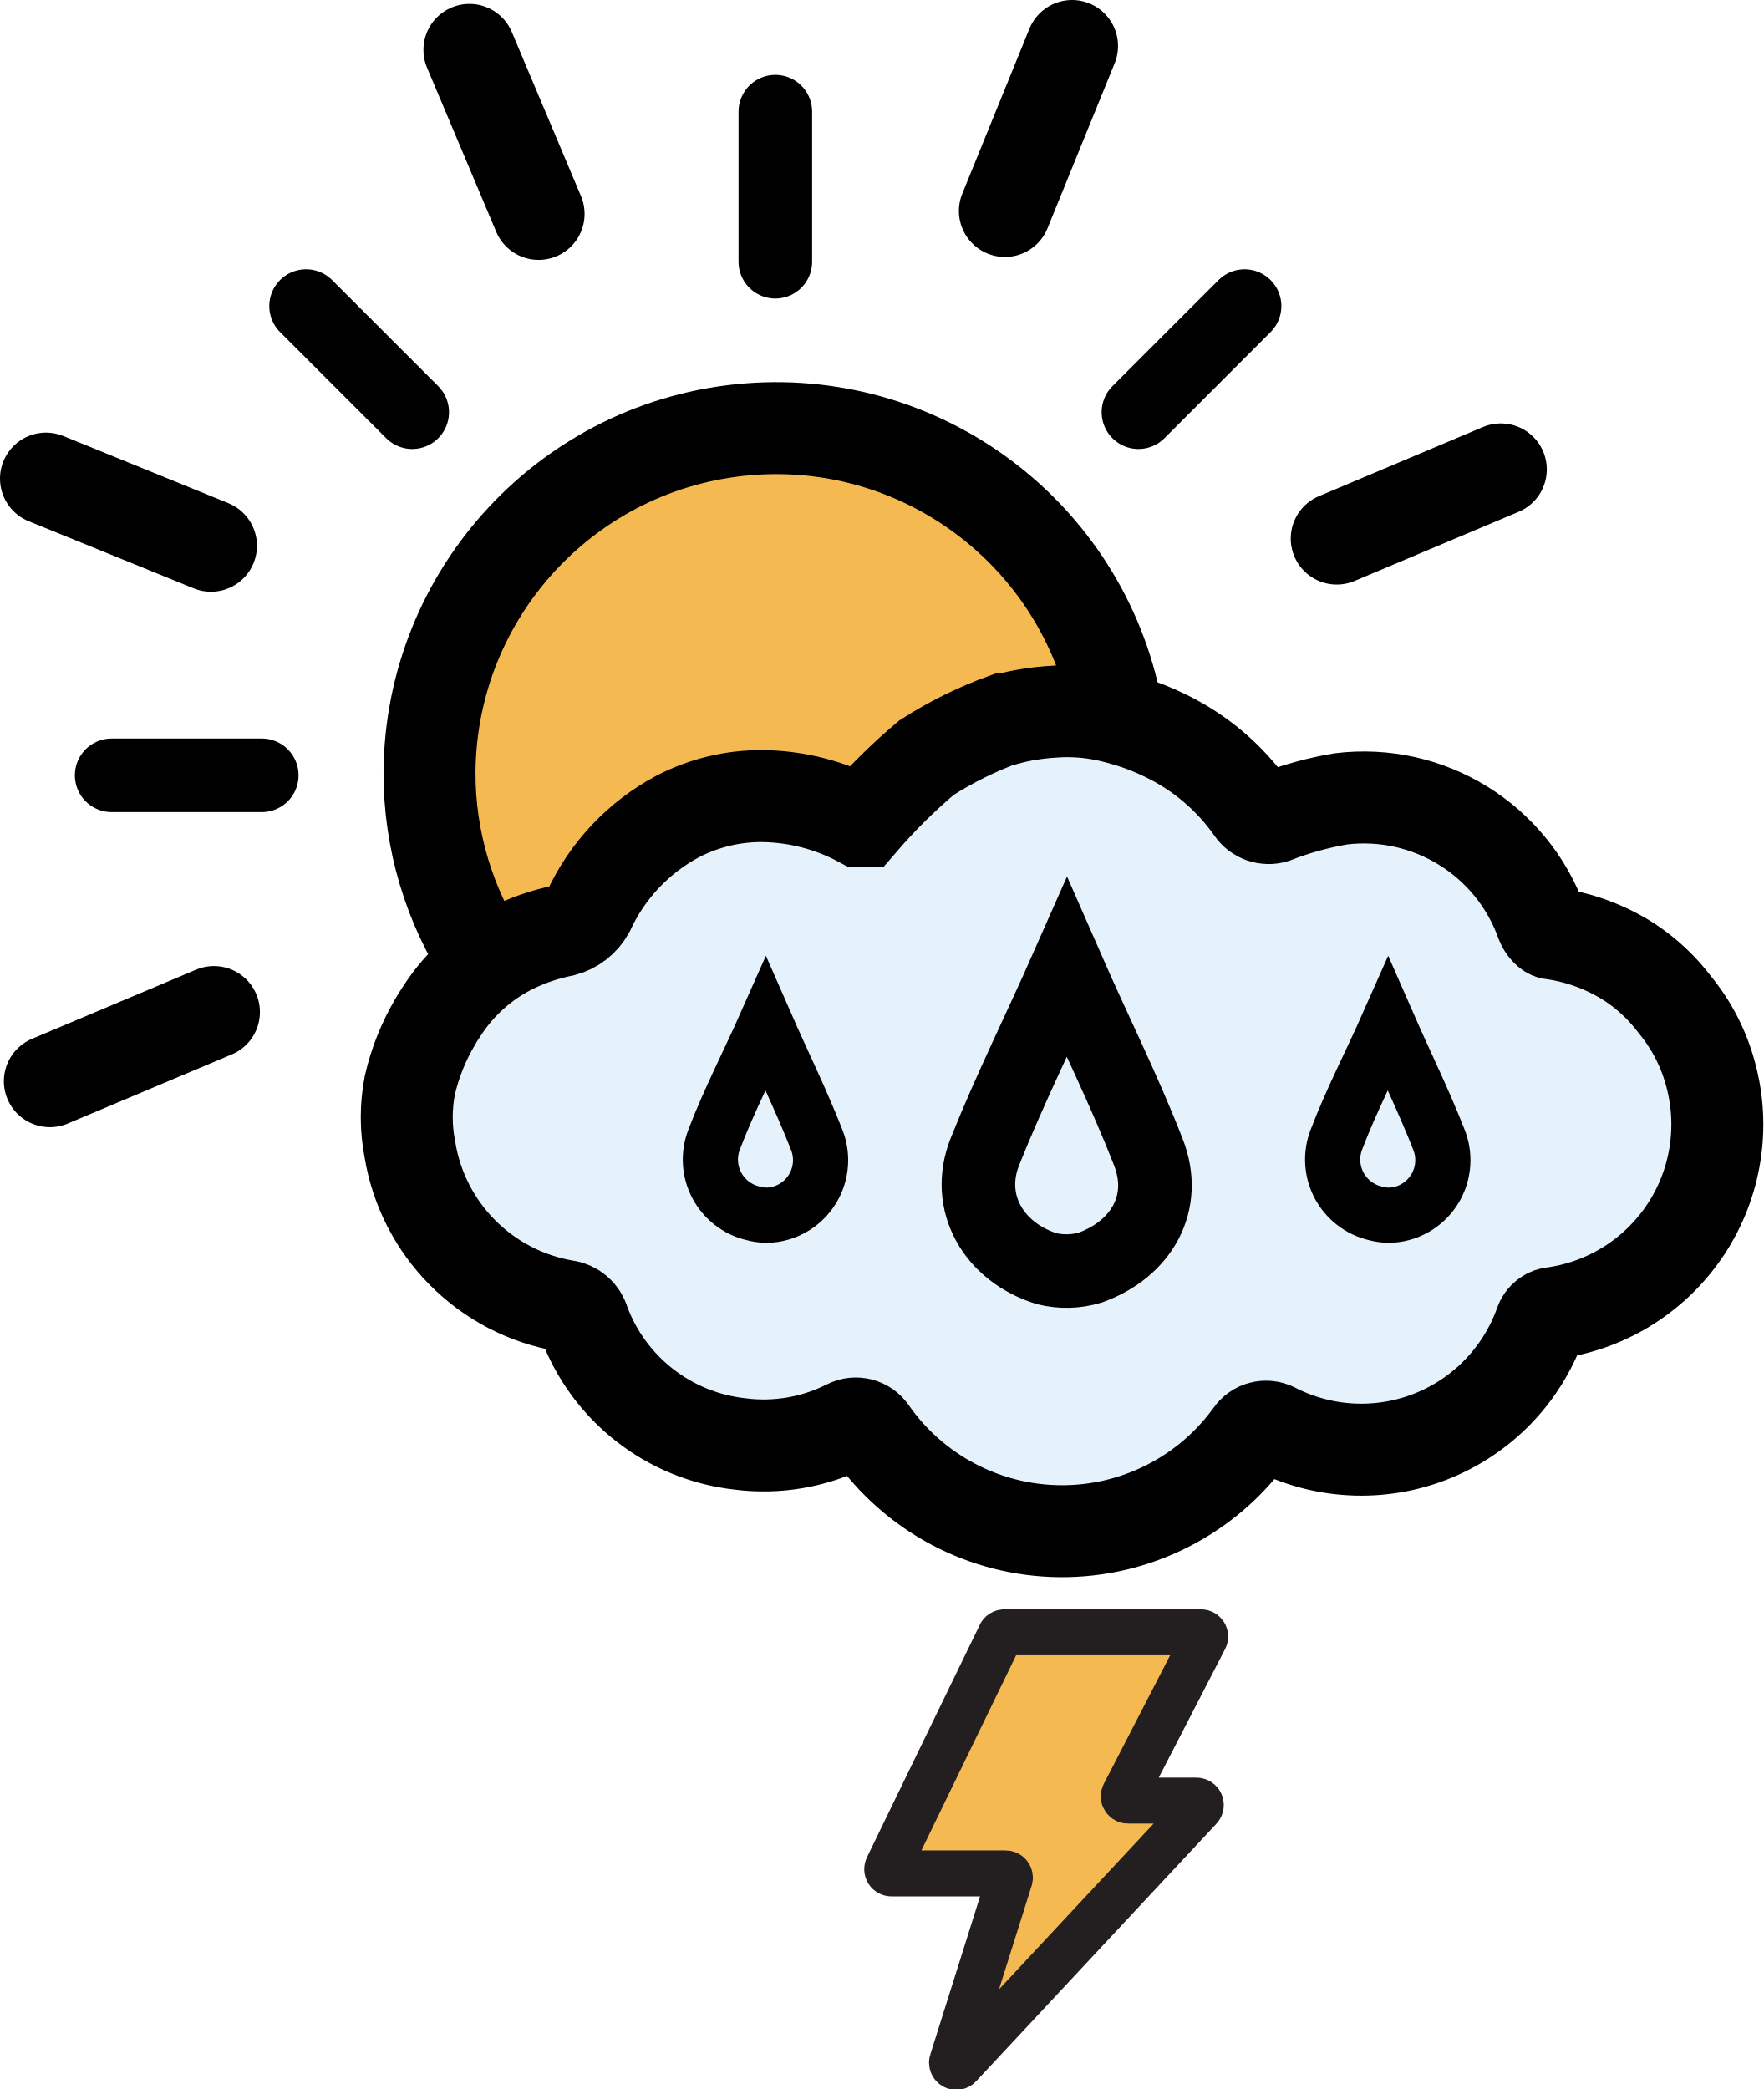
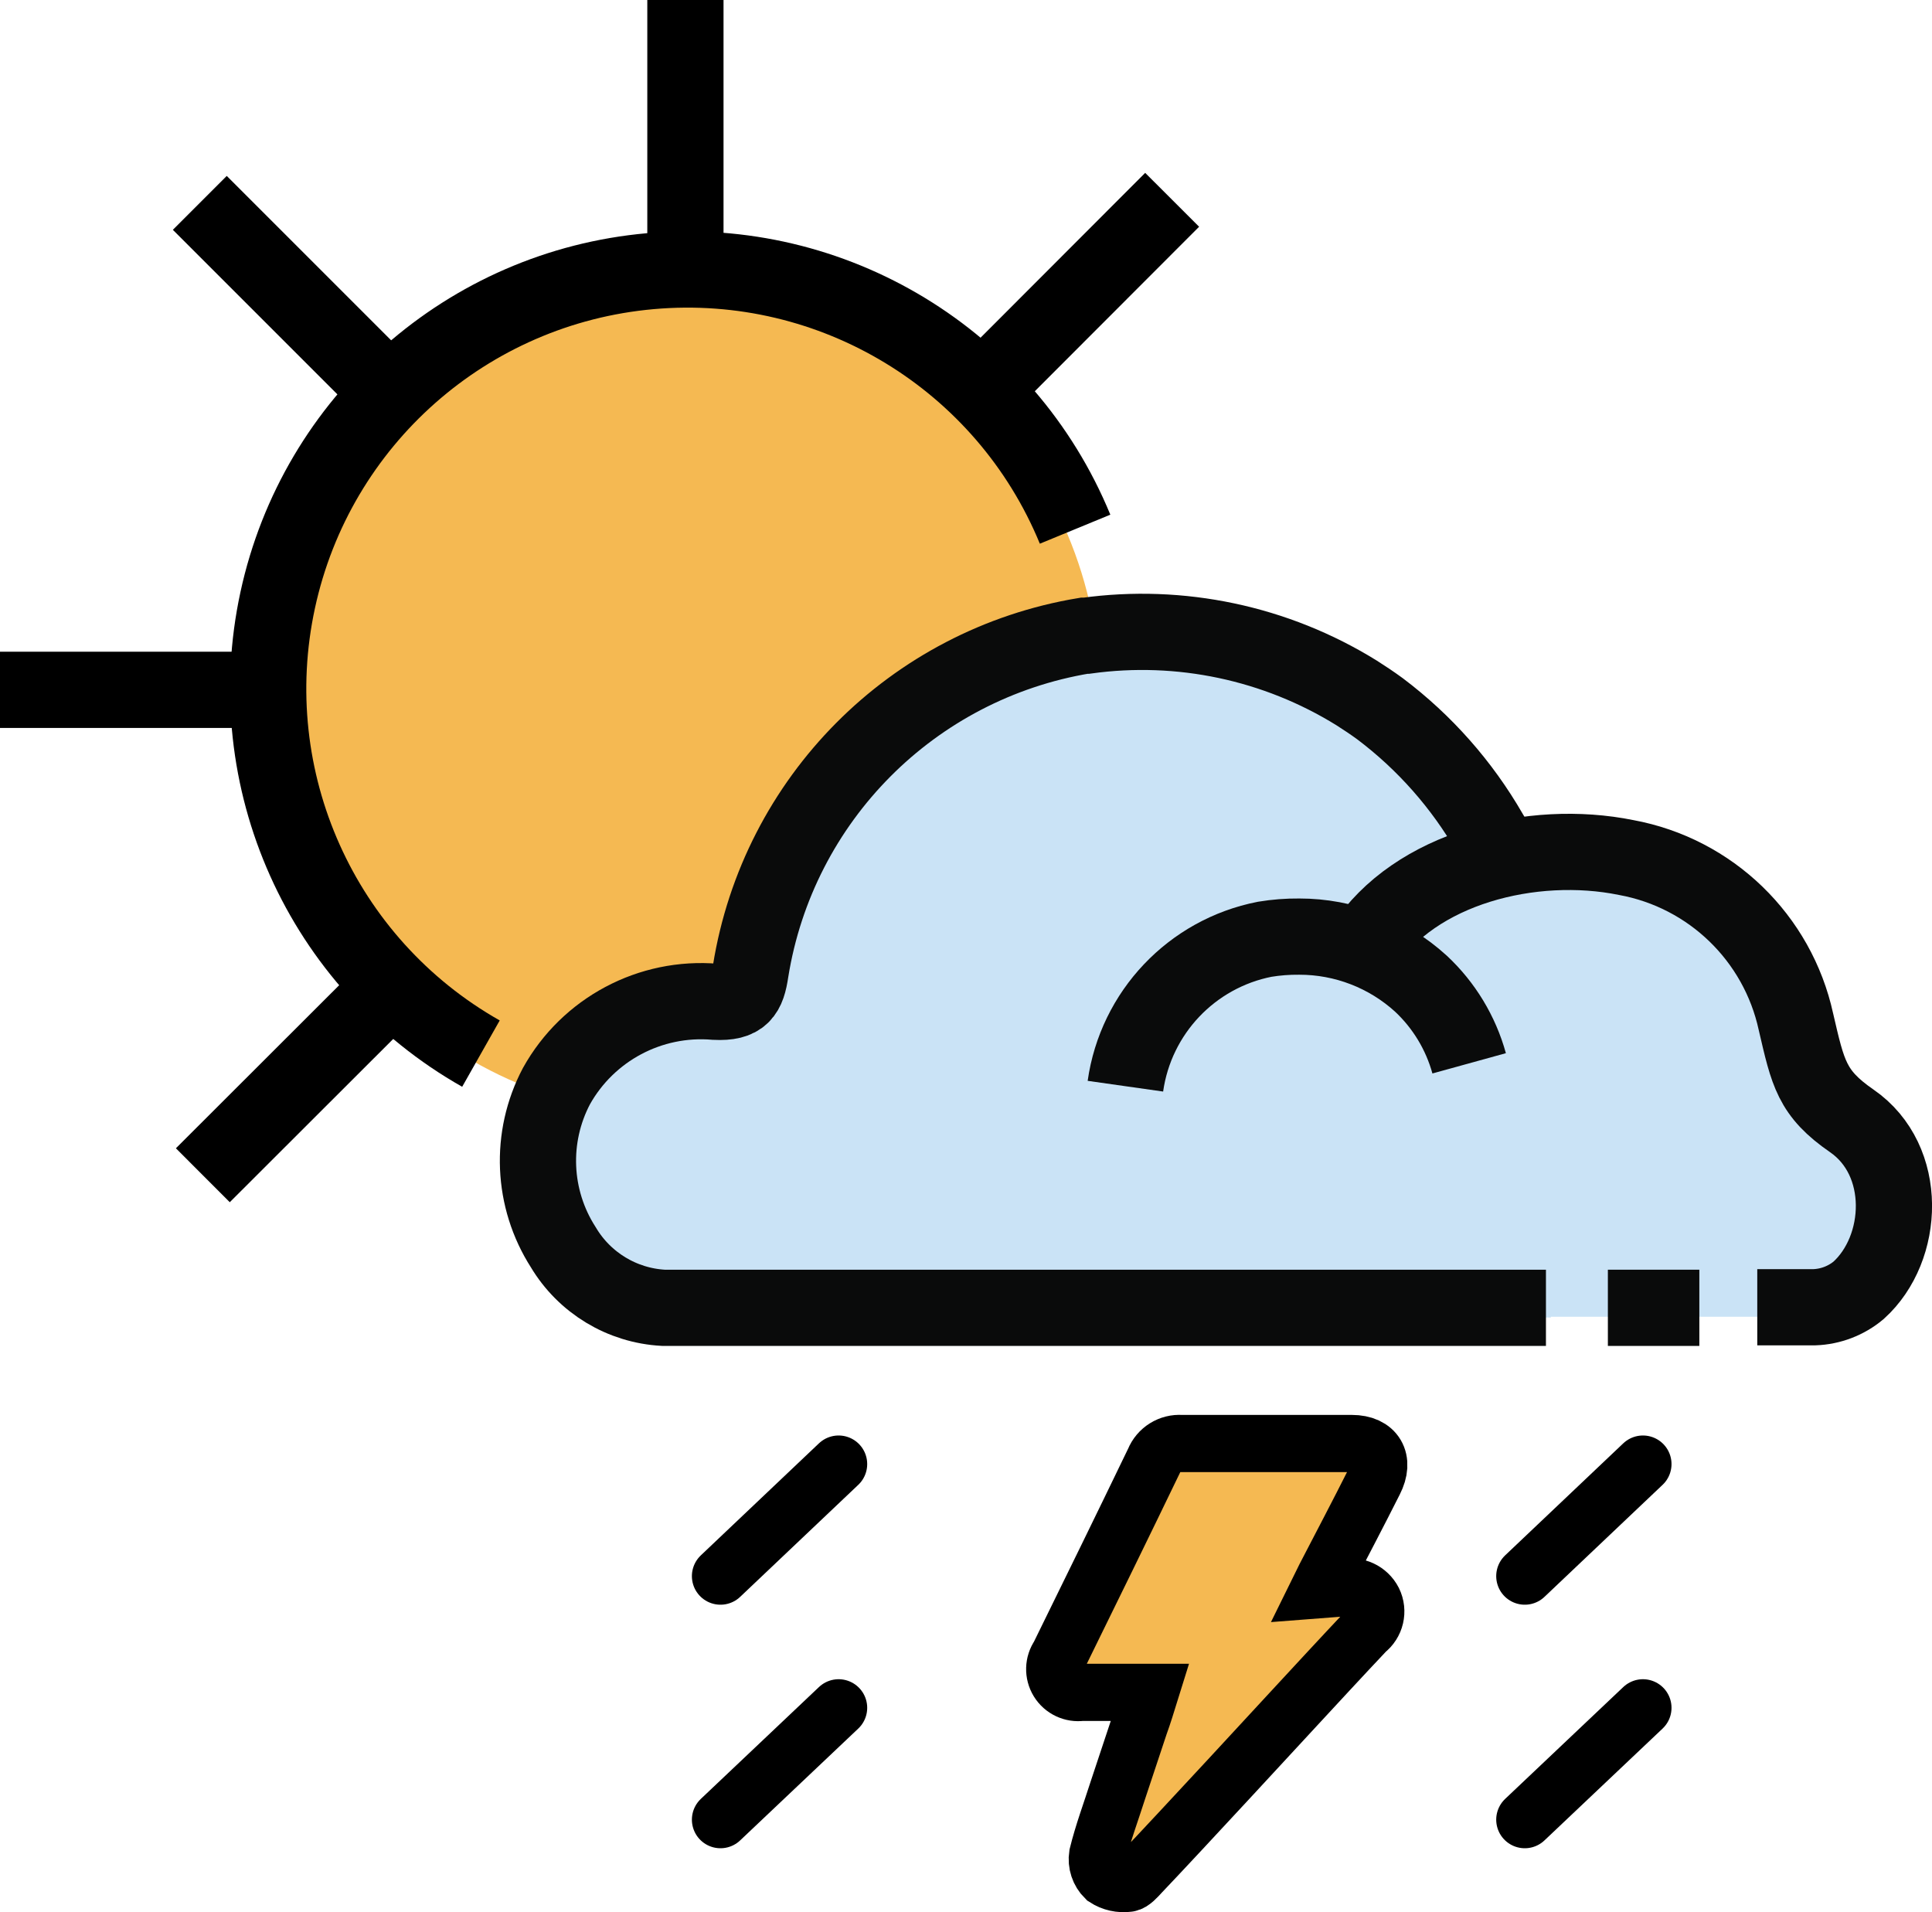
- <svg xmlns="http://www.w3.org/2000/svg" viewBox="0 0 95.87 113.57">
+ <svg xmlns="http://www.w3.org/2000/svg" viewBox="0 0 101.39 100.33">
  <defs>
-     <style>.cls-1{fill:#f5b952;}.cls-2{fill:#e5f1fb;}.cls-3,.cls-4,.cls-5,.cls-6,.cls-7,.cls-8{fill:none;stroke-miterlimit:10;}.cls-3{stroke:#231f20;stroke-width:2.5px;}.cls-4,.cls-5,.cls-6,.cls-7,.cls-8{stroke:#000;}.cls-4{stroke-width:3px;}.cls-5,.cls-7{stroke-width:4px;}.cls-6,.cls-8{stroke-width:5px;}.cls-7,.cls-8{stroke-linecap:round;}</style>
+     <style>.cls-1{fill:#f5b952;}.cls-2{fill:#cae3f6;}.cls-3,.cls-4,.cls-5,.cls-6,.cls-7{fill:none;stroke-miterlimit:10;}.cls-3,.cls-4,.cls-5,.cls-6{stroke:#000;}.cls-3,.cls-4{stroke-width:3px;}.cls-4{stroke-linecap:round;}.cls-5,.cls-6,.cls-7{stroke-width:4px;}.cls-6{stroke-linecap:square;}.cls-7{stroke:#0a0b0b;}</style>
  </defs>
  <g id="Layer_2" data-name="Layer 2">
    <g id="Layer_1-2" data-name="Layer 1">
-       <path class="cls-1" d="M54.58,88.74H65.29a.23.23,0,0,1,.2.34l-4.37,8.47a.23.23,0,0,0,.21.34h3.72a.24.24,0,0,1,.17.4l-13.06,14a.23.23,0,0,1-.39-.23l3.12-9.91a.23.23,0,0,0-.22-.3h-6.2a.23.23,0,0,1-.21-.34l6.11-12.59A.24.24,0,0,1,54.58,88.74Z" />
-       <path class="cls-2" d="M91.49,57.56a9.81,9.81,0,0,0-1.9-3.66,9.56,9.56,0,0,0-2.42-2.24,10.27,10.27,0,0,0-4.12-1.5c-.2,0-.45-.32-.54-.54a10,10,0,0,0-10.7-6.52,17.43,17.43,0,0,0-3.55.93,1.05,1.05,0,0,1-1.18-.41,11.86,11.86,0,0,0-4.6-3.91,13.08,13.08,0,0,0-2-.79c-.36-.1-.72-.2-1.1-.28a10.43,10.43,0,0,0-3-.18,12.07,12.07,0,0,0-1.2.14c-.58.09-1,.19-1.15.23l-.13.05a20.83,20.83,0,0,0-4.16,2,28.87,28.87,0,0,0-3.42,3.33l-.1,0A11.33,11.33,0,0,0,41,42.87,9.79,9.79,0,0,0,36.48,44a10.75,10.75,0,0,0-4.72,5,2.17,2.17,0,0,1-1.34,1,10.8,10.8,0,0,0-2.84,1A9.34,9.34,0,0,0,24,54.1c-.15.22-.29.42-.43.65a11.67,11.67,0,0,0-1.32,3.41,8.6,8.6,0,0,0,0,3.34,10,10,0,0,0,8.28,8.23,1.17,1.17,0,0,1,1,.84,10.23,10.23,0,0,0,14,5.43,1,1,0,0,1,1.25.32,12.48,12.48,0,0,0,20.18.1,1,1,0,0,1,1.25-.31A10.16,10.16,0,0,0,82.4,70.59a.84.84,0,0,1,.77-.57A10,10,0,0,0,91.49,57.56Z" />
-       <path class="cls-1" d="M60.12,37.62C60,39.15,48.63,40.3,36.24,45.79,26.79,50,23.43,53,23.43,42.68A18.73,18.73,0,0,1,42.16,24C52.5,24,60.5,29.32,60.12,37.62Z" />
-       <path class="cls-3" d="M54.58,88.74H65.29a.23.23,0,0,1,.2.34l-4.37,8.47a.23.23,0,0,0,.21.34h3.72a.24.24,0,0,1,.17.4l-13.06,14a.23.23,0,0,1-.39-.23l3.12-9.91a.23.23,0,0,0-.22-.3h-6.2a.23.23,0,0,1-.21-.34l6.11-12.59A.24.24,0,0,1,54.58,88.74Z" />
-       <path class="cls-4" d="M41.63,55.68c-.93,2.1-2,4.15-2.81,6.28a3,3,0,0,0,2.11,4,2.7,2.7,0,0,0,1.49,0,3,3,0,0,0,2-3.94C43.57,59.84,42.55,57.78,41.63,55.68Z" />
-       <path class="cls-4" d="M75.46,55.68c-.93,2.1-2,4.15-2.81,6.28a3,3,0,0,0,2.11,4,2.7,2.7,0,0,0,1.49,0,3,3,0,0,0,2-3.94C77.4,59.84,76.38,57.78,75.46,55.68Z" />
-       <path class="cls-5" d="M58,52.62c-1.47,3.33-3.11,6.61-4.46,10-1.1,2.78.5,5.46,3.35,6.35a4.51,4.51,0,0,0,2.39-.06c2.77-1,4.23-3.52,3.15-6.27C61.11,59.24,59.48,56,58,52.62Z" />
-       <path class="cls-6" d="M93,58.42a10,10,0,0,0-1.94-3.79,9.9,9.9,0,0,0-2.47-2.32,10.51,10.51,0,0,0-4.21-1.56c-.21,0-.47-.33-.56-.56A10.27,10.27,0,0,0,72.9,43.43a18.22,18.22,0,0,0-3.62,1A1.08,1.08,0,0,1,68.07,44a12.23,12.23,0,0,0-4.7-4,13.15,13.15,0,0,0-2.09-.82c-.37-.11-.74-.21-1.12-.29a10.24,10.24,0,0,0-3-.19,12.17,12.17,0,0,0-1.22.14,10.62,10.62,0,0,0-1.18.25l-.13,0a21.36,21.36,0,0,0-4.26,2.1,30.81,30.81,0,0,0-3.5,3.46l-.1,0a11.55,11.55,0,0,0-5.29-1.37,9.84,9.84,0,0,0-4.66,1.12A11.06,11.06,0,0,0,32,49.52a2.22,2.22,0,0,1-1.38,1.07,11.2,11.2,0,0,0-2.89,1,9.68,9.68,0,0,0-3.63,3.26c-.14.22-.3.44-.43.68A12.12,12.12,0,0,0,22.28,59a9.1,9.1,0,0,0,0,3.47A10.31,10.31,0,0,0,30.74,71a1.18,1.18,0,0,1,1,.87,10.25,10.25,0,0,0,8.48,6.63,10.11,10.11,0,0,0,5.85-1,1,1,0,0,1,1.28.32A12.66,12.66,0,0,0,68,78a1,1,0,0,1,1.28-.33,10.34,10.34,0,0,0,14.46-5.71.84.84,0,0,1,.79-.59A10.35,10.35,0,0,0,93,58.42Z" />
-       <path class="cls-6" d="M60.77,39A18.84,18.84,0,0,0,23.35,42a18.65,18.65,0,0,0,3.09,10.32" />
-       <line class="cls-7" x1="42.15" y1="14.23" x2="42.15" y2="6.07" />
-       <line class="cls-7" x1="14.23" y1="42.15" x2="6.07" y2="42.15" />
-       <line class="cls-7" x1="22.41" y1="22.41" x2="16.64" y2="16.64" />
-       <line class="cls-7" x1="67.66" y1="16.64" x2="61.89" y2="22.41" />
-       <line class="cls-8" x1="54.63" y1="11.47" x2="58.28" y2="2.5" />
-       <line class="cls-8" x1="11.47" y1="29.67" x2="2.5" y2="26.02" />
-       <line class="cls-8" x1="29.28" y1="11.63" x2="25.52" y2="2.71" />
-       <line class="cls-8" x1="11.63" y1="55.02" x2="2.71" y2="58.78" />
-       <line class="cls-8" x1="81.59" y1="25.52" x2="72.67" y2="29.28" />
+       <path class="cls-1" d="M59.25,98.43c1.92-2,7.83-8.42,7.83-8.42h0c1.36-1.47,2.67-2.89,4-4.3a1.29,1.29,0,0,0,.39-1.57A1.34,1.34,0,0,0,70,83.45c-.43,0-.86.07-1.38.11.14-.28.23-.48.33-.67l2.59-5c.58-1.13.06-2-1.18-2-3,0-6,0-8.95,0a1.41,1.41,0,0,0-1.42.89c-1.66,3.41-3.33,6.83-5,10.24A1.24,1.24,0,0,0,56.17,89h3.6c-.19.61-.35,1.17-.56,1.72L58.11,94c-.4,1.22-.82,2.34-1.1,3.48a1.44,1.44,0,0,0,.34,1.17,1.77,1.77,0,0,0,1.2.27C58.8,98.94,59.05,98.65,59.25,98.43Z" />
+       <path class="cls-1" d="M35.74,14.58a22,22,0,1,0,22,22A22,22,0,0,0,35.74,14.58Z" />
+       <path class="cls-2" d="M81.39,69.14H35a6.57,6.57,0,0,1-5.27-3.24,8.54,8.54,0,0,1,8-13.12c1.4.07,1.69-.45,1.86-1.63A21.44,21.44,0,0,1,57.12,33.3l.11,0a21,21,0,0,1,14.2,3.06c.42.25.83.54,1.25.85a22.12,22.12,0,0,1,5.75,6.61L79.1,45" />
+       <path class="cls-2" d="M59.29,57.27a9.25,9.25,0,0,1,7.32-7.84,10.54,10.54,0,0,1,1.81-.14,9.41,9.41,0,0,1,6.4,2.51,9.11,9.11,0,0,1,2.53,4.3" />
+       <path class="cls-2" d="M71.81,49.87c2.69-4.2,8.86-5.74,13.79-4.71a11.26,11.26,0,0,1,8.92,8.75c.63,2.76.83,3.81,2.93,5.29,3,2.1,2.78,6.8.36,9a3.78,3.78,0,0,1-2.32.9h-16" />
+       <line class="cls-2" x1="84.64" y1="69.13" x2="89.44" y2="69.13" />
+       <path class="cls-3" d="M59.87,98.3c1.91-2,7.83-8.42,7.83-8.42h0c1.36-1.47,2.67-2.89,4-4.3A1.28,1.28,0,0,0,72.07,84a1.33,1.33,0,0,0-1.48-.69c-.43.05-.87.07-1.38.11l.33-.67c.86-1.66,1.73-3.31,2.58-5,.58-1.13.07-2-1.18-2-3,0-6,0-8.94,0a1.43,1.43,0,0,0-1.43.89c-1.65,3.42-3.32,6.83-5,10.25a1.23,1.23,0,0,0,1.18,1.92h3.61c-.19.61-.36,1.17-.56,1.72l-1.11,3.34c-.39,1.22-.81,2.34-1.09,3.48A1.4,1.4,0,0,0,58,98.56a1.79,1.79,0,0,0,1.21.27C59.41,98.81,59.67,98.52,59.87,98.3Z" />
+       <line class="cls-4" x1="86.22" y1="89.62" x2="80.02" y2="95.49" />
+       <line class="cls-4" x1="44.01" y1="89.62" x2="37.81" y2="95.49" />
+       <line class="cls-4" x1="86.22" y1="76.83" x2="80.02" y2="82.71" />
+       <line class="cls-4" x1="44.01" y1="76.83" x2="37.81" y2="82.71" />
+       <path class="cls-5" d="M56.42,27.77A22,22,0,1,0,25.24,55.29" />
+       <line class="cls-6" x1="35.97" y1="14.01" x2="35.97" y2="2" />
+       <line class="cls-6" x1="14.01" y1="36.2" x2="2" y2="36.2" />
+       <line class="cls-6" x1="20.4" y1="20.56" x2="11.9" y2="12.06" />
+       <line class="cls-6" x1="51.61" y1="20.4" x2="60.1" y2="11.9" />
+       <line class="cls-6" x1="20.56" y1="51.77" x2="12.06" y2="60.26" />
+       <path class="cls-7" d="M81.13,68.63H34.82a6.53,6.53,0,0,1-5.26-3.18A8.4,8.4,0,0,1,29.2,57a8.69,8.69,0,0,1,8.33-4.43c1.4.07,1.69-.44,1.86-1.6A21.26,21.26,0,0,1,56.9,33.36l.11,0a21.37,21.37,0,0,1,14.18,3c.41.26.83.54,1.24.84a21.74,21.74,0,0,1,5.75,6.51l.67,1.13" />
+       <path class="cls-7" d="M59.06,57a9.17,9.17,0,0,1,7.31-7.71,10.54,10.54,0,0,1,1.81-.14,9.47,9.47,0,0,1,6.39,2.47A9,9,0,0,1,77.1,55.8" />
+       <path class="cls-7" d="M71.57,49.67C74.25,45.54,80.41,44,85.34,45a11.19,11.19,0,0,1,8.91,8.62c.63,2.71.83,3.75,2.93,5.2,3,2.07,2.78,6.7.36,8.89a3.83,3.83,0,0,1-2.32.89h-3" />
+       <line class="cls-7" x1="84.38" y1="68.63" x2="89.18" y2="68.63" />
    </g>
  </g>
</svg>
